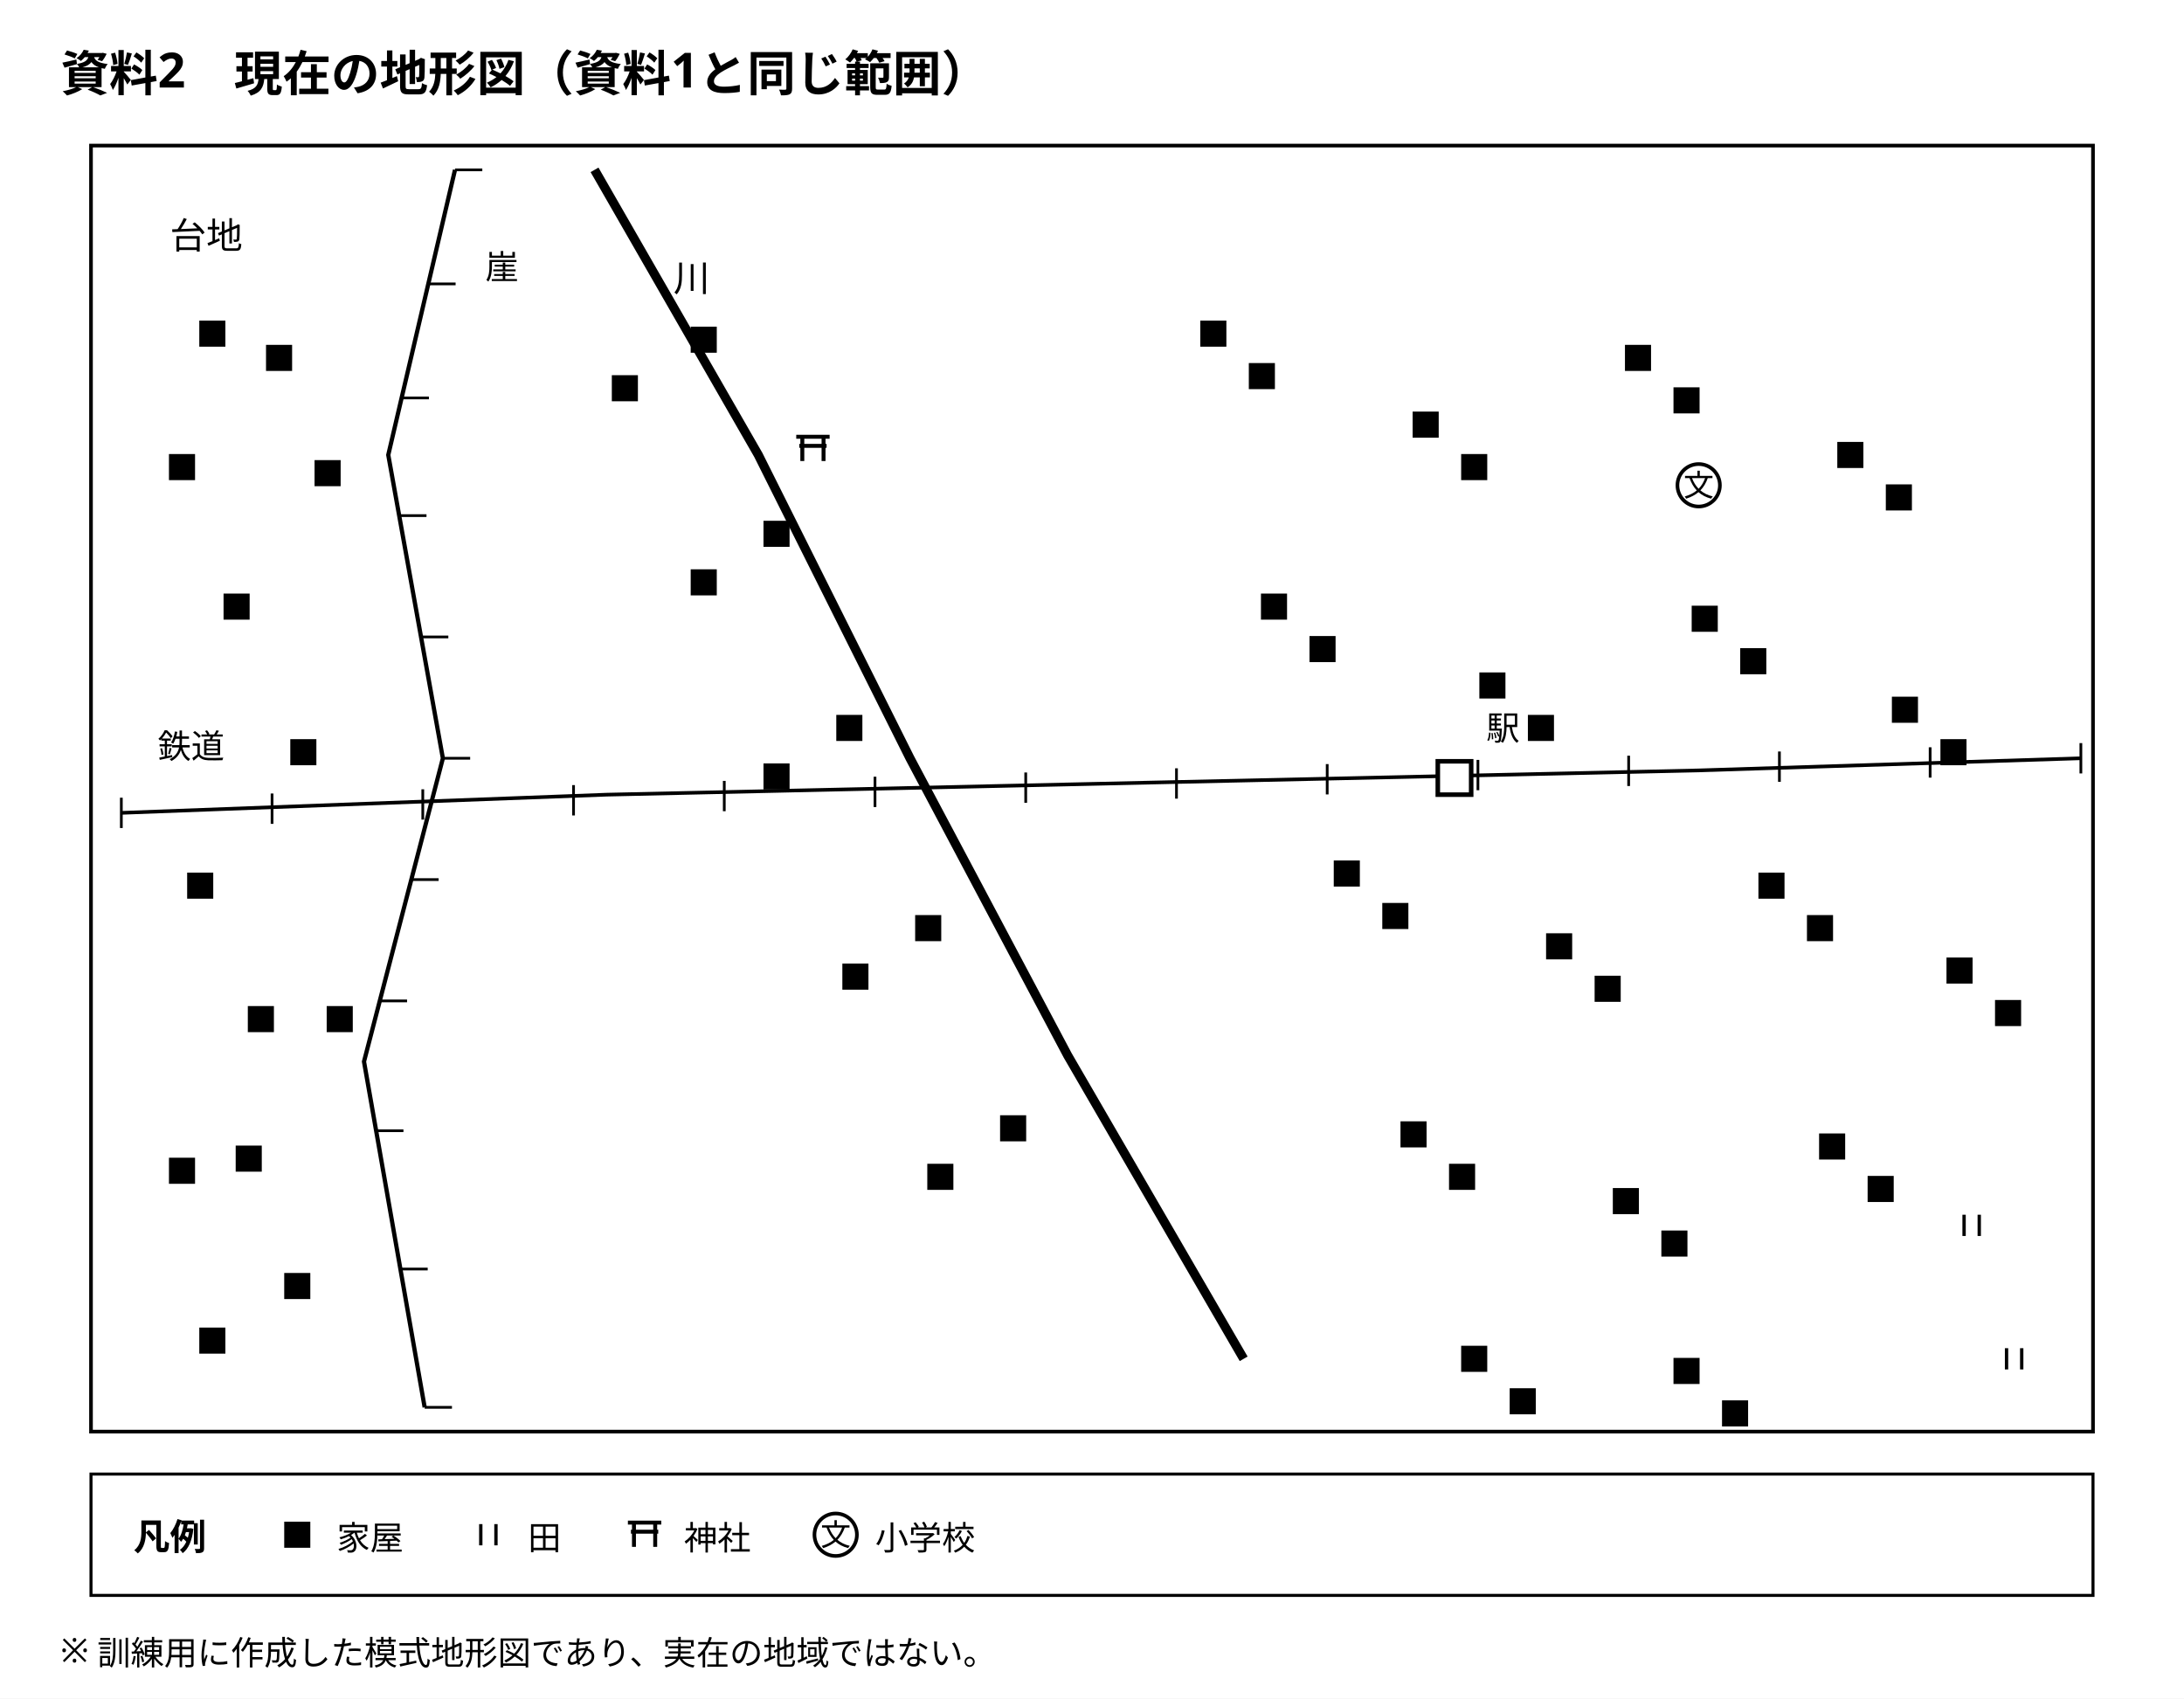
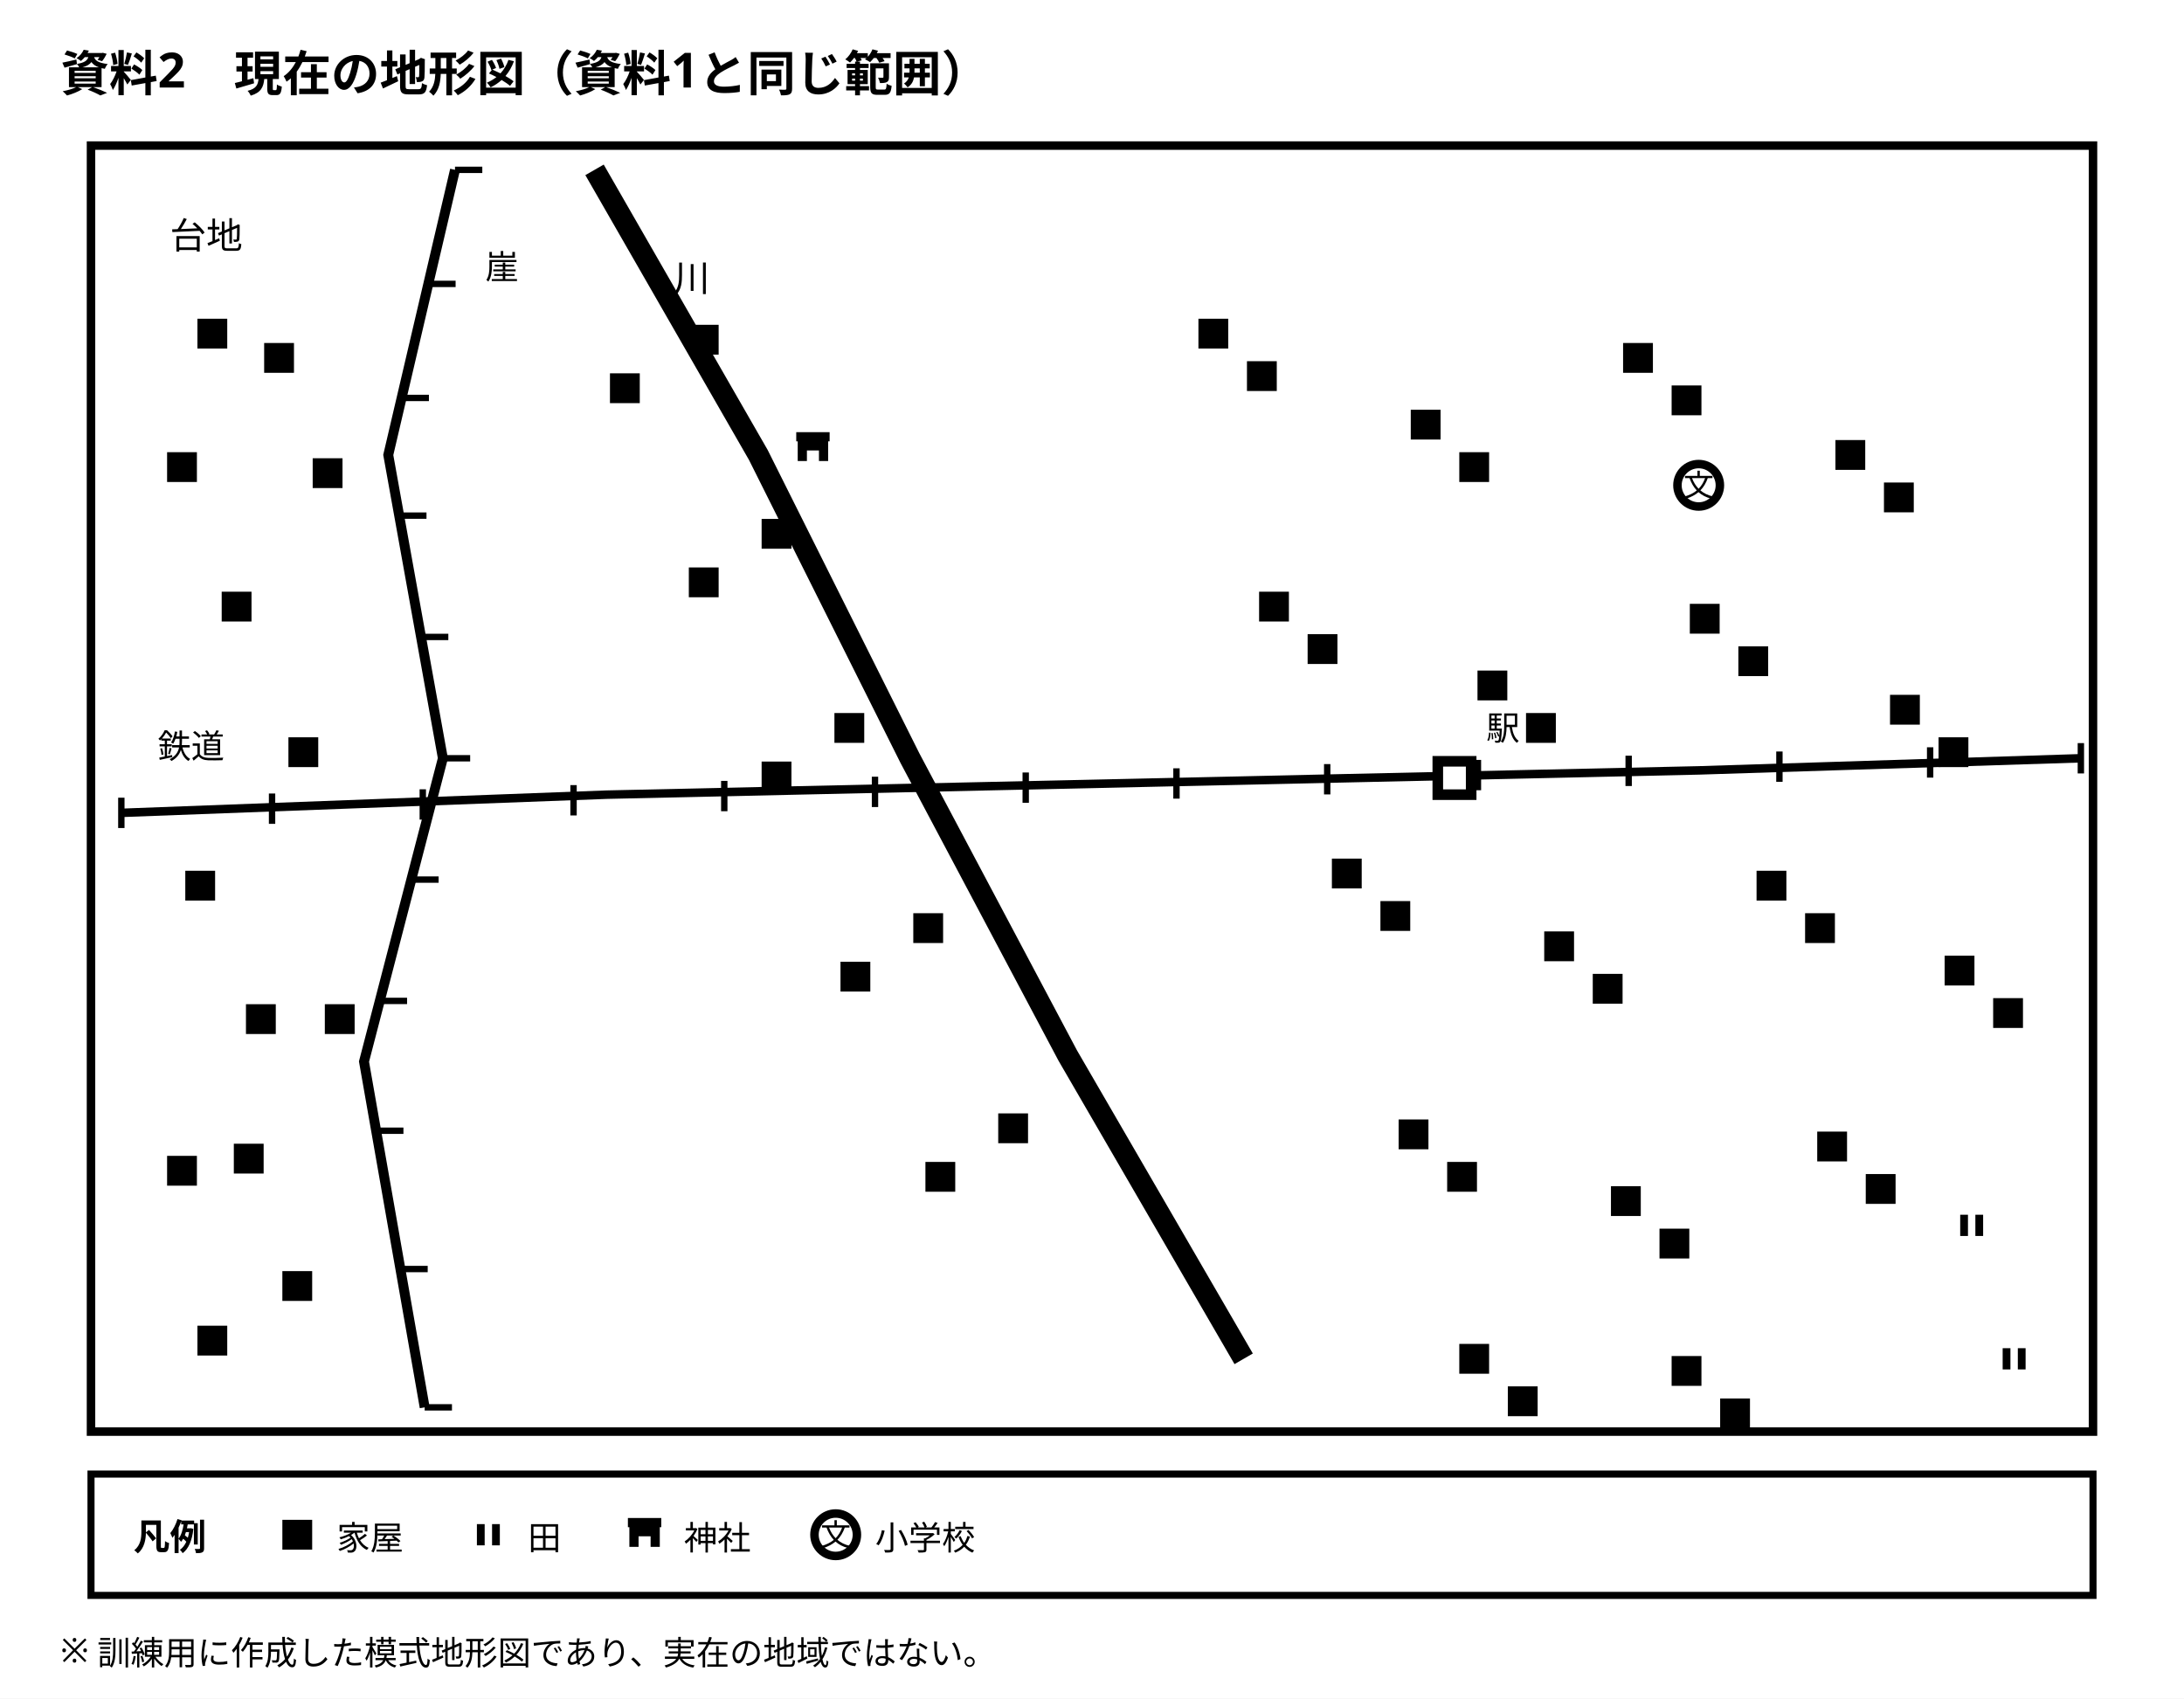
<svg xmlns="http://www.w3.org/2000/svg" viewBox="0 0 720 560" width="720" height="560" role="img" aria-label="現在の模式地形図">
  <defs>
    <pattern id="pDiag" width="8" height="8" patternUnits="userSpaceOnUse">
      <rect width="8" height="8" fill="#fff" />
-       <path d="M0 8 L8 0" stroke="#000" stroke-width="1.4" />
+       <path d="M0 8 L8 0" stroke="#000" stroke-width="3.26" />
    </pattern>
    <pattern id="pDiag2" width="8" height="8" patternUnits="userSpaceOnUse">
      <rect width="8" height="8" fill="#fff" />
-       <path d="M0 0 L8 8" stroke="#000" stroke-width="1.4" />
+       <path d="M0 0 L8 8" stroke="#000" stroke-width="3.26" />
    </pattern>
    <pattern id="pDot" width="8" height="8" patternUnits="userSpaceOnUse">
      <rect width="8" height="8" fill="#fff" />
      <circle cx="2" cy="2" r="1.3" fill="#000" />
      <circle cx="6" cy="6" r="1.3" fill="#000" />
    </pattern>
    <pattern id="pDotFine" width="5" height="5" patternUnits="userSpaceOnUse">
      <rect width="5" height="5" fill="#fff" />
      <circle cx="1.4" cy="1.4" r="0.9" fill="#000" />
    </pattern>
    <pattern id="pGrid" width="8" height="8" patternUnits="userSpaceOnUse">
      <rect width="8" height="8" fill="#fff" />
-       <path d="M0 4 H8 M4 0 V8" stroke="#000" stroke-width="0.9" />
+       <path d="M0 4 H8 M4 0 V8" stroke="#000" stroke-width="2.1" />
    </pattern>
    <pattern id="pWave" width="10" height="8" patternUnits="userSpaceOnUse">
      <rect width="10" height="8" fill="#fff" />
-       <path d="M0 5 q2.5 -3 5 0 t5 0" stroke="#000" stroke-width="0.9" fill="none" />
+       <path d="M0 5 q2.5 -3 5 0 t5 0" stroke="#000" stroke-width="2.1" fill="none" />
    </pattern>
  </defs>
  <rect width="720" height="560" fill="#fff" />
  <text x="20" y="30" font-size="16" text-anchor="start" font-weight="bold" font-family="'Hiragino Sans','Hiragino Kaku Gothic ProN','Yu Gothic','Meiryo',sans-serif" fill="#000">資料2　現在の地形図（資料1と同じ範囲）</text>
-   <rect x="30" y="48" width="660" height="424" fill="none" stroke="#000" stroke-width="1.2" />
-   <polyline points="196,56 250,150 300,250 352,348 410,448" fill="none" stroke="#000" stroke-width="3" />
+   <rect x="30" y="48" width="660" height="424" fill="none" stroke="#000" stroke-width="2.8" />
+   <polyline points="196,56 250,150 300,250 352,348 410,448" fill="none" stroke="#000" stroke-width="6.98" />
  <text x="222" y="96" font-size="12" text-anchor="start" font-weight="normal" font-family="'Hiragino Sans','Hiragino Kaku Gothic ProN','Yu Gothic','Meiryo',sans-serif" fill="#000">川</text>
-   <polyline points="150,56 128,150 146,250 120,350 140,464" fill="none" stroke="#000" stroke-width="1.4" />
-   <path d="M150 56 L159 56" stroke="#000" stroke-width="0.9" fill="none" />
-   <path d="M141.2 93.6 L150.2 93.6" stroke="#000" stroke-width="0.9" fill="none" />
-   <path d="M132.4 131.2 L141.4 131.2" stroke="#000" stroke-width="0.9" fill="none" />
-   <path d="M131.6 170 L140.6 170" stroke="#000" stroke-width="0.9" fill="none" />
-   <path d="M138.8 210 L147.8 210" stroke="#000" stroke-width="0.9" fill="none" />
-   <path d="M146 250 L155 250" stroke="#000" stroke-width="0.9" fill="none" />
-   <path d="M135.6 290 L144.6 290" stroke="#000" stroke-width="0.9" fill="none" />
-   <path d="M125.2 330 L134.2 330" stroke="#000" stroke-width="0.9" fill="none" />
-   <path d="M124 372.8 L133 372.8" stroke="#000" stroke-width="0.9" fill="none" />
-   <path d="M132 418.4 L141 418.4" stroke="#000" stroke-width="0.9" fill="none" />
-   <path d="M140 464 L149 464" stroke="#000" stroke-width="0.9" fill="none" />
+   <polyline points="150,56 128,150 146,250 120,350 140,464" fill="none" stroke="#000" stroke-width="3.26" />
+   <path d="M150 56 L159 56" stroke="#000" stroke-width="2.1" fill="none" />
+   <path d="M141.2 93.6 L150.2 93.6" stroke="#000" stroke-width="2.1" fill="none" />
+   <path d="M132.4 131.2 L141.4 131.2" stroke="#000" stroke-width="2.1" fill="none" />
+   <path d="M131.6 170 L140.6 170" stroke="#000" stroke-width="2.1" fill="none" />
+   <path d="M138.8 210 L147.8 210" stroke="#000" stroke-width="2.1" fill="none" />
+   <path d="M146 250 L155 250" stroke="#000" stroke-width="2.1" fill="none" />
+   <path d="M135.6 290 L144.6 290" stroke="#000" stroke-width="2.1" fill="none" />
+   <path d="M125.2 330 L134.2 330" stroke="#000" stroke-width="2.1" fill="none" />
+   <path d="M124 372.8 L133 372.8" stroke="#000" stroke-width="2.1" fill="none" />
+   <path d="M132 418.4 L141 418.4" stroke="#000" stroke-width="2.1" fill="none" />
+   <path d="M140 464 L149 464" stroke="#000" stroke-width="2.1" fill="none" />
  <text x="56" y="82" font-size="12" text-anchor="start" font-weight="normal" font-family="'Hiragino Sans','Hiragino Kaku Gothic ProN','Yu Gothic','Meiryo',sans-serif" fill="#000">台地</text>
  <text x="160" y="92" font-size="11" text-anchor="start" font-weight="normal" font-family="'Hiragino Sans','Hiragino Kaku Gothic ProN','Yu Gothic','Meiryo',sans-serif" fill="#000">崖</text>
-   <rect x="228" y="108" width="8" height="8" fill="#000" stroke="#000" stroke-width="0.6" />
-   <rect x="252" y="172" width="8" height="8" fill="#000" stroke="#000" stroke-width="0.6" />
-   <rect x="276" y="236" width="8" height="8" fill="#000" stroke="#000" stroke-width="0.6" />
-   <rect x="302" y="302" width="8" height="8" fill="#000" stroke="#000" stroke-width="0.6" />
-   <rect x="330" y="368" width="8" height="8" fill="#000" stroke="#000" stroke-width="0.6" />
-   <rect x="202" y="124" width="8" height="8" fill="#000" stroke="#000" stroke-width="0.6" />
-   <rect x="228" y="188" width="8" height="8" fill="#000" stroke="#000" stroke-width="0.6" />
-   <rect x="252" y="252" width="8" height="8" fill="#000" stroke="#000" stroke-width="0.6" />
-   <rect x="278" y="318" width="8" height="8" fill="#000" stroke="#000" stroke-width="0.6" />
-   <rect x="306" y="384" width="8" height="8" fill="#000" stroke="#000" stroke-width="0.6" />
-   <rect x="396" y="106" width="8" height="8" fill="#000" stroke="#000" stroke-width="0.6" />
-   <rect x="412" y="120" width="8" height="8" fill="#000" stroke="#000" stroke-width="0.6" />
-   <rect x="466" y="136" width="8" height="8" fill="#000" stroke="#000" stroke-width="0.6" />
-   <rect x="482" y="150" width="8" height="8" fill="#000" stroke="#000" stroke-width="0.6" />
-   <rect x="536" y="114" width="8" height="8" fill="#000" stroke="#000" stroke-width="0.6" />
-   <rect x="552" y="128" width="8" height="8" fill="#000" stroke="#000" stroke-width="0.6" />
-   <rect x="606" y="146" width="8" height="8" fill="#000" stroke="#000" stroke-width="0.6" />
-   <rect x="622" y="160" width="8" height="8" fill="#000" stroke="#000" stroke-width="0.6" />
-   <rect x="416" y="196" width="8" height="8" fill="#000" stroke="#000" stroke-width="0.6" />
-   <rect x="432" y="210" width="8" height="8" fill="#000" stroke="#000" stroke-width="0.6" />
-   <rect x="488" y="222" width="8" height="8" fill="#000" stroke="#000" stroke-width="0.6" />
-   <rect x="504" y="236" width="8" height="8" fill="#000" stroke="#000" stroke-width="0.6" />
-   <rect x="558" y="200" width="8" height="8" fill="#000" stroke="#000" stroke-width="0.6" />
-   <rect x="574" y="214" width="8" height="8" fill="#000" stroke="#000" stroke-width="0.6" />
-   <rect x="624" y="230" width="8" height="8" fill="#000" stroke="#000" stroke-width="0.6" />
-   <rect x="640" y="244" width="8" height="8" fill="#000" stroke="#000" stroke-width="0.6" />
-   <rect x="440" y="284" width="8" height="8" fill="#000" stroke="#000" stroke-width="0.6" />
-   <rect x="456" y="298" width="8" height="8" fill="#000" stroke="#000" stroke-width="0.6" />
-   <rect x="510" y="308" width="8" height="8" fill="#000" stroke="#000" stroke-width="0.6" />
-   <rect x="526" y="322" width="8" height="8" fill="#000" stroke="#000" stroke-width="0.6" />
-   <rect x="580" y="288" width="8" height="8" fill="#000" stroke="#000" stroke-width="0.6" />
-   <rect x="596" y="302" width="8" height="8" fill="#000" stroke="#000" stroke-width="0.6" />
-   <rect x="642" y="316" width="8" height="8" fill="#000" stroke="#000" stroke-width="0.6" />
-   <rect x="658" y="330" width="8" height="8" fill="#000" stroke="#000" stroke-width="0.6" />
-   <rect x="462" y="370" width="8" height="8" fill="#000" stroke="#000" stroke-width="0.6" />
-   <rect x="478" y="384" width="8" height="8" fill="#000" stroke="#000" stroke-width="0.6" />
-   <rect x="532" y="392" width="8" height="8" fill="#000" stroke="#000" stroke-width="0.6" />
-   <rect x="548" y="406" width="8" height="8" fill="#000" stroke="#000" stroke-width="0.6" />
-   <rect x="600" y="374" width="8" height="8" fill="#000" stroke="#000" stroke-width="0.6" />
-   <rect x="616" y="388" width="8" height="8" fill="#000" stroke="#000" stroke-width="0.6" />
-   <rect x="482" y="444" width="8" height="8" fill="#000" stroke="#000" stroke-width="0.6" />
-   <rect x="498" y="458" width="8" height="8" fill="#000" stroke="#000" stroke-width="0.6" />
-   <rect x="552" y="448" width="8" height="8" fill="#000" stroke="#000" stroke-width="0.6" />
-   <rect x="568" y="462" width="8" height="8" fill="#000" stroke="#000" stroke-width="0.6" />
-   <rect x="66" y="106" width="8" height="8" fill="#000" stroke="#000" stroke-width="0.6" />
-   <rect x="74" y="196" width="8" height="8" fill="#000" stroke="#000" stroke-width="0.6" />
-   <rect x="62" y="288" width="8" height="8" fill="#000" stroke="#000" stroke-width="0.6" />
-   <rect x="78" y="378" width="8" height="8" fill="#000" stroke="#000" stroke-width="0.6" />
-   <rect x="66" y="438" width="8" height="8" fill="#000" stroke="#000" stroke-width="0.6" />
-   <rect x="104" y="152" width="8" height="8" fill="#000" stroke="#000" stroke-width="0.6" />
-   <rect x="96" y="244" width="8" height="8" fill="#000" stroke="#000" stroke-width="0.6" />
-   <rect x="108" y="332" width="8" height="8" fill="#000" stroke="#000" stroke-width="0.6" />
-   <rect x="94" y="420" width="8" height="8" fill="#000" stroke="#000" stroke-width="0.6" />
-   <rect x="56" y="150" width="8" height="8" fill="#000" stroke="#000" stroke-width="0.6" />
-   <rect x="88" y="114" width="8" height="8" fill="#000" stroke="#000" stroke-width="0.6" />
-   <rect x="82" y="332" width="8" height="8" fill="#000" stroke="#000" stroke-width="0.6" />
-   <rect x="56" y="382" width="8" height="8" fill="#000" stroke="#000" stroke-width="0.6" />
-   <path d="M647.5 400.5 v7 M652.5 400.5 v7" stroke="#000" stroke-width="1.1" fill="none" />
-   <path d="M661.5 444.5 v7 M666.5 444.5 v7" stroke="#000" stroke-width="1.1" fill="none" />
-   <path d="M262.5 144 h11 M263.5 147 h9 M264.5 144 v8 M271.5 144 v8" stroke="#000" stroke-width="1.3" fill="none" />
-   <circle cx="560" cy="160" r="7" fill="#fff" stroke="#000" stroke-width="1.2" />
+   <rect x="228" y="108" width="8" height="8" fill="#000" stroke="#000" stroke-width="1.83" />
+   <rect x="252" y="172" width="8" height="8" fill="#000" stroke="#000" stroke-width="1.83" />
+   <rect x="276" y="236" width="8" height="8" fill="#000" stroke="#000" stroke-width="1.83" />
+   <rect x="302" y="302" width="8" height="8" fill="#000" stroke="#000" stroke-width="1.83" />
+   <rect x="330" y="368" width="8" height="8" fill="#000" stroke="#000" stroke-width="1.83" />
+   <rect x="202" y="124" width="8" height="8" fill="#000" stroke="#000" stroke-width="1.83" />
+   <rect x="228" y="188" width="8" height="8" fill="#000" stroke="#000" stroke-width="1.83" />
+   <rect x="252" y="252" width="8" height="8" fill="#000" stroke="#000" stroke-width="1.83" />
+   <rect x="278" y="318" width="8" height="8" fill="#000" stroke="#000" stroke-width="1.83" />
+   <rect x="306" y="384" width="8" height="8" fill="#000" stroke="#000" stroke-width="1.83" />
+   <rect x="396" y="106" width="8" height="8" fill="#000" stroke="#000" stroke-width="1.83" />
+   <rect x="412" y="120" width="8" height="8" fill="#000" stroke="#000" stroke-width="1.83" />
+   <rect x="466" y="136" width="8" height="8" fill="#000" stroke="#000" stroke-width="1.83" />
+   <rect x="482" y="150" width="8" height="8" fill="#000" stroke="#000" stroke-width="1.83" />
+   <rect x="536" y="114" width="8" height="8" fill="#000" stroke="#000" stroke-width="1.83" />
+   <rect x="552" y="128" width="8" height="8" fill="#000" stroke="#000" stroke-width="1.83" />
+   <rect x="606" y="146" width="8" height="8" fill="#000" stroke="#000" stroke-width="1.83" />
+   <rect x="622" y="160" width="8" height="8" fill="#000" stroke="#000" stroke-width="1.83" />
+   <rect x="416" y="196" width="8" height="8" fill="#000" stroke="#000" stroke-width="1.83" />
+   <rect x="432" y="210" width="8" height="8" fill="#000" stroke="#000" stroke-width="1.83" />
+   <rect x="488" y="222" width="8" height="8" fill="#000" stroke="#000" stroke-width="1.83" />
+   <rect x="504" y="236" width="8" height="8" fill="#000" stroke="#000" stroke-width="1.83" />
+   <rect x="558" y="200" width="8" height="8" fill="#000" stroke="#000" stroke-width="1.83" />
+   <rect x="574" y="214" width="8" height="8" fill="#000" stroke="#000" stroke-width="1.83" />
+   <rect x="624" y="230" width="8" height="8" fill="#000" stroke="#000" stroke-width="1.83" />
+   <rect x="640" y="244" width="8" height="8" fill="#000" stroke="#000" stroke-width="1.83" />
+   <rect x="440" y="284" width="8" height="8" fill="#000" stroke="#000" stroke-width="1.83" />
+   <rect x="456" y="298" width="8" height="8" fill="#000" stroke="#000" stroke-width="1.83" />
+   <rect x="510" y="308" width="8" height="8" fill="#000" stroke="#000" stroke-width="1.83" />
+   <rect x="526" y="322" width="8" height="8" fill="#000" stroke="#000" stroke-width="1.83" />
+   <rect x="580" y="288" width="8" height="8" fill="#000" stroke="#000" stroke-width="1.83" />
+   <rect x="596" y="302" width="8" height="8" fill="#000" stroke="#000" stroke-width="1.83" />
+   <rect x="642" y="316" width="8" height="8" fill="#000" stroke="#000" stroke-width="1.83" />
+   <rect x="658" y="330" width="8" height="8" fill="#000" stroke="#000" stroke-width="1.83" />
+   <rect x="462" y="370" width="8" height="8" fill="#000" stroke="#000" stroke-width="1.83" />
+   <rect x="478" y="384" width="8" height="8" fill="#000" stroke="#000" stroke-width="1.83" />
+   <rect x="532" y="392" width="8" height="8" fill="#000" stroke="#000" stroke-width="1.83" />
+   <rect x="548" y="406" width="8" height="8" fill="#000" stroke="#000" stroke-width="1.83" />
+   <rect x="600" y="374" width="8" height="8" fill="#000" stroke="#000" stroke-width="1.83" />
+   <rect x="616" y="388" width="8" height="8" fill="#000" stroke="#000" stroke-width="1.83" />
+   <rect x="482" y="444" width="8" height="8" fill="#000" stroke="#000" stroke-width="1.83" />
+   <rect x="498" y="458" width="8" height="8" fill="#000" stroke="#000" stroke-width="1.83" />
+   <rect x="552" y="448" width="8" height="8" fill="#000" stroke="#000" stroke-width="1.83" />
+   <rect x="568" y="462" width="8" height="8" fill="#000" stroke="#000" stroke-width="1.83" />
+   <rect x="66" y="106" width="8" height="8" fill="#000" stroke="#000" stroke-width="1.83" />
+   <rect x="74" y="196" width="8" height="8" fill="#000" stroke="#000" stroke-width="1.83" />
+   <rect x="62" y="288" width="8" height="8" fill="#000" stroke="#000" stroke-width="1.83" />
+   <rect x="78" y="378" width="8" height="8" fill="#000" stroke="#000" stroke-width="1.83" />
+   <rect x="66" y="438" width="8" height="8" fill="#000" stroke="#000" stroke-width="1.83" />
+   <rect x="104" y="152" width="8" height="8" fill="#000" stroke="#000" stroke-width="1.83" />
+   <rect x="96" y="244" width="8" height="8" fill="#000" stroke="#000" stroke-width="1.83" />
+   <rect x="108" y="332" width="8" height="8" fill="#000" stroke="#000" stroke-width="1.83" />
+   <rect x="94" y="420" width="8" height="8" fill="#000" stroke="#000" stroke-width="1.83" />
+   <rect x="56" y="150" width="8" height="8" fill="#000" stroke="#000" stroke-width="1.83" />
+   <rect x="88" y="114" width="8" height="8" fill="#000" stroke="#000" stroke-width="1.83" />
+   <rect x="82" y="332" width="8" height="8" fill="#000" stroke="#000" stroke-width="1.83" />
+   <rect x="56" y="382" width="8" height="8" fill="#000" stroke="#000" stroke-width="1.83" />
+   <path d="M647.5 400.5 v7 M652.5 400.5 v7" stroke="#000" stroke-width="2.56" fill="none" />
+   <path d="M661.5 444.5 v7 M666.5 444.5 v7" stroke="#000" stroke-width="2.56" fill="none" />
+   <path d="M262.5 144 h11 M263.5 147 h9 M264.5 144 v8 M271.5 144 v8" stroke="#000" stroke-width="3.03" fill="none" />
+   <circle cx="560" cy="160" r="7" fill="#fff" stroke="#000" stroke-width="2.8" />
  <text x="560" y="163.6" font-size="10" text-anchor="middle" font-weight="normal" font-family="'Hiragino Sans','Hiragino Kaku Gothic ProN','Yu Gothic','Meiryo',sans-serif" fill="#000">文</text>
-   <polyline points="40,268 200,262 380,258 560,254 686,250" fill="none" stroke="#000" stroke-width="1.2" />
-   <path d="M40 263 L40 273" stroke="#000" stroke-width="0.9" fill="none" />
-   <path d="M89.69 261.62 L89.69 271.62" stroke="#000" stroke-width="0.9" fill="none" />
-   <path d="M139.38 260.23 L139.38 270.23" stroke="#000" stroke-width="0.9" fill="none" />
-   <path d="M189.08 258.85 L189.08 268.85" stroke="#000" stroke-width="0.9" fill="none" />
-   <path d="M238.77 257.46 L238.77 267.46" stroke="#000" stroke-width="0.9" fill="none" />
-   <path d="M288.46 256.08 L288.46 266.08" stroke="#000" stroke-width="0.9" fill="none" />
-   <path d="M338.15 254.69 L338.15 264.69" stroke="#000" stroke-width="0.9" fill="none" />
-   <path d="M387.85 253.31 L387.85 263.31" stroke="#000" stroke-width="0.9" fill="none" />
-   <path d="M437.54 251.92 L437.54 261.92" stroke="#000" stroke-width="0.9" fill="none" />
-   <path d="M487.23 250.54 L487.23 260.54" stroke="#000" stroke-width="0.9" fill="none" />
-   <path d="M536.92 249.15 L536.92 259.15" stroke="#000" stroke-width="0.9" fill="none" />
-   <path d="M586.62 247.77 L586.62 257.77" stroke="#000" stroke-width="0.9" fill="none" />
-   <path d="M636.31 246.38 L636.31 256.38" stroke="#000" stroke-width="0.9" fill="none" />
-   <path d="M686 245 L686 255" stroke="#000" stroke-width="0.9" fill="none" />
+   <polyline points="40,268 200,262 380,258 560,254 686,250" fill="none" stroke="#000" stroke-width="2.8" />
+   <path d="M40 263 L40 273" stroke="#000" stroke-width="2.1" fill="none" />
+   <path d="M89.69 261.62 L89.69 271.62" stroke="#000" stroke-width="2.1" fill="none" />
+   <path d="M139.38 260.23 L139.38 270.23" stroke="#000" stroke-width="2.1" fill="none" />
+   <path d="M189.08 258.85 L189.08 268.85" stroke="#000" stroke-width="2.1" fill="none" />
+   <path d="M238.77 257.46 L238.77 267.46" stroke="#000" stroke-width="2.1" fill="none" />
+   <path d="M288.46 256.08 L288.46 266.08" stroke="#000" stroke-width="2.1" fill="none" />
+   <path d="M338.15 254.69 L338.15 264.69" stroke="#000" stroke-width="2.1" fill="none" />
+   <path d="M387.85 253.31 L387.85 263.31" stroke="#000" stroke-width="2.1" fill="none" />
+   <path d="M437.54 251.92 L437.54 261.92" stroke="#000" stroke-width="2.1" fill="none" />
+   <path d="M487.23 250.54 L487.23 260.54" stroke="#000" stroke-width="2.1" fill="none" />
+   <path d="M536.92 249.15 L536.92 259.15" stroke="#000" stroke-width="2.1" fill="none" />
+   <path d="M586.62 247.77 L586.62 257.77" stroke="#000" stroke-width="2.1" fill="none" />
+   <path d="M636.31 246.38 L636.31 256.38" stroke="#000" stroke-width="2.1" fill="none" />
+   <path d="M686 245 L686 255" stroke="#000" stroke-width="2.1" fill="none" />
  <text x="52" y="250" font-size="11" text-anchor="start" font-weight="normal" font-family="'Hiragino Sans','Hiragino Kaku Gothic ProN','Yu Gothic','Meiryo',sans-serif" fill="#000">鉄道</text>
-   <rect x="474" y="251" width="11" height="11" fill="#fff" stroke="#000" stroke-width="1.5" />
+   <rect x="474" y="251" width="11" height="11" fill="#fff" stroke="#000" stroke-width="3.49" />
  <text x="490" y="244" font-size="11" text-anchor="start" font-weight="normal" font-family="'Hiragino Sans','Hiragino Kaku Gothic ProN','Yu Gothic','Meiryo',sans-serif" fill="#000">駅</text>
-   <rect x="30" y="486" width="660" height="40" fill="none" stroke="#000" stroke-width="1" />
+   <rect x="30" y="486" width="660" height="40" fill="none" stroke="#000" stroke-width="2.33" />
  <text x="44" y="511" font-size="12" text-anchor="start" font-weight="bold" font-family="'Hiragino Sans','Hiragino Kaku Gothic ProN','Yu Gothic','Meiryo',sans-serif" fill="#000">凡例</text>
-   <rect x="94" y="502" width="8" height="8" fill="#000" stroke="#000" stroke-width="0.6" />
+   <rect x="94" y="502" width="8" height="8" fill="#000" stroke="#000" stroke-width="1.83" />
  <text x="111" y="511" font-size="11" text-anchor="start" font-weight="normal" font-family="'Hiragino Sans','Hiragino Kaku Gothic ProN','Yu Gothic','Meiryo',sans-serif" fill="#000">家屋</text>
-   <path d="M158.5 502.5 v7 M163.5 502.5 v7" stroke="#000" stroke-width="1.1" fill="none" />
+   <path d="M158.5 502.5 v7 M163.5 502.5 v7" stroke="#000" stroke-width="2.56" fill="none" />
  <text x="174" y="511" font-size="11" text-anchor="start" font-weight="normal" font-family="'Hiragino Sans','Hiragino Kaku Gothic ProN','Yu Gothic','Meiryo',sans-serif" fill="#000">田</text>
-   <path d="M207 502 h11 M208 505 h9 M209 502 v8 M216 502 v8" stroke="#000" stroke-width="1.3" fill="none" />
+   <path d="M207 502 h11 M208 505 h9 M209 502 v8 M216 502 v8" stroke="#000" stroke-width="3.03" fill="none" />
  <text x="225.5" y="511" font-size="11" text-anchor="start" font-weight="normal" font-family="'Hiragino Sans','Hiragino Kaku Gothic ProN','Yu Gothic','Meiryo',sans-serif" fill="#000">神社</text>
-   <circle cx="275.5" cy="506" r="7" fill="#fff" stroke="#000" stroke-width="1.2" />
+   <circle cx="275.5" cy="506" r="7" fill="#fff" stroke="#000" stroke-width="2.8" />
  <text x="275.5" y="509.6" font-size="10" text-anchor="middle" font-weight="normal" font-family="'Hiragino Sans','Hiragino Kaku Gothic ProN','Yu Gothic','Meiryo',sans-serif" fill="#000">文</text>
  <text x="288.5" y="511" font-size="11" text-anchor="start" font-weight="normal" font-family="'Hiragino Sans','Hiragino Kaku Gothic ProN','Yu Gothic','Meiryo',sans-serif" fill="#000">小学校</text>
  <text x="20" y="548" font-size="11" text-anchor="start" font-weight="normal" font-family="'Hiragino Sans','Hiragino Kaku Gothic ProN','Yu Gothic','Meiryo',sans-serif" fill="#000">※ 訓練用に作成した模式地形図であり、実在の地域ではない。</text>
</svg>
